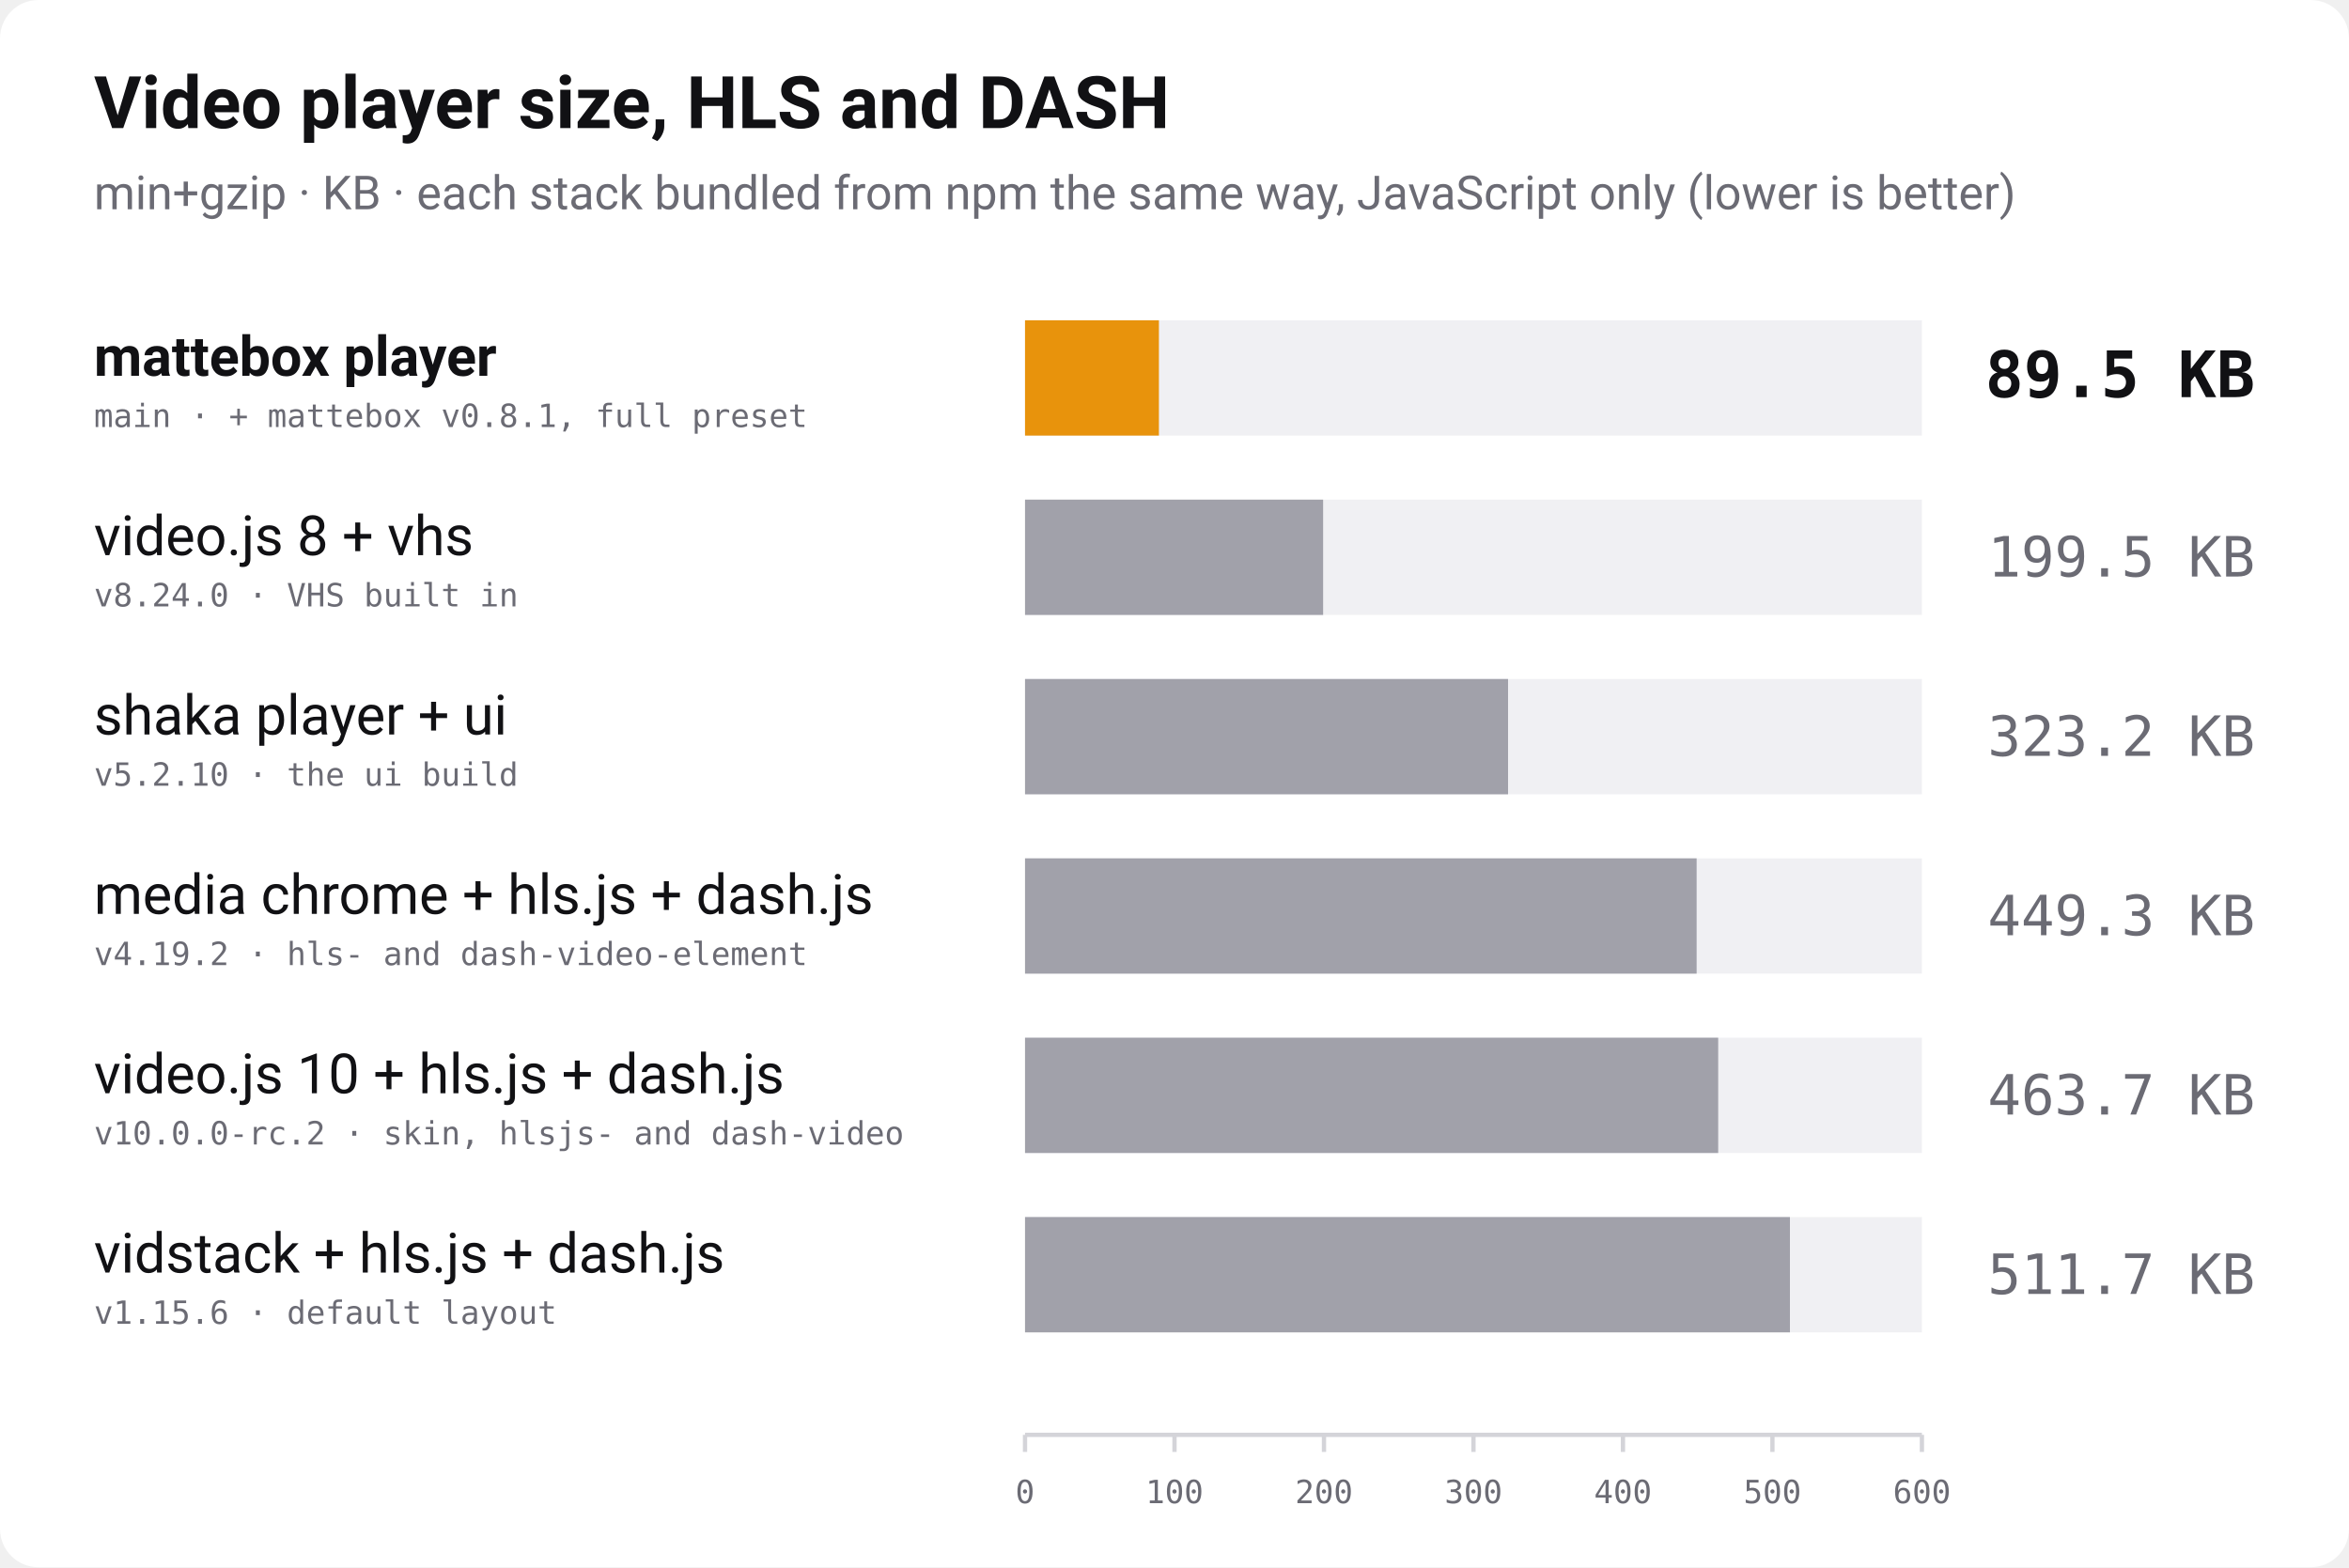
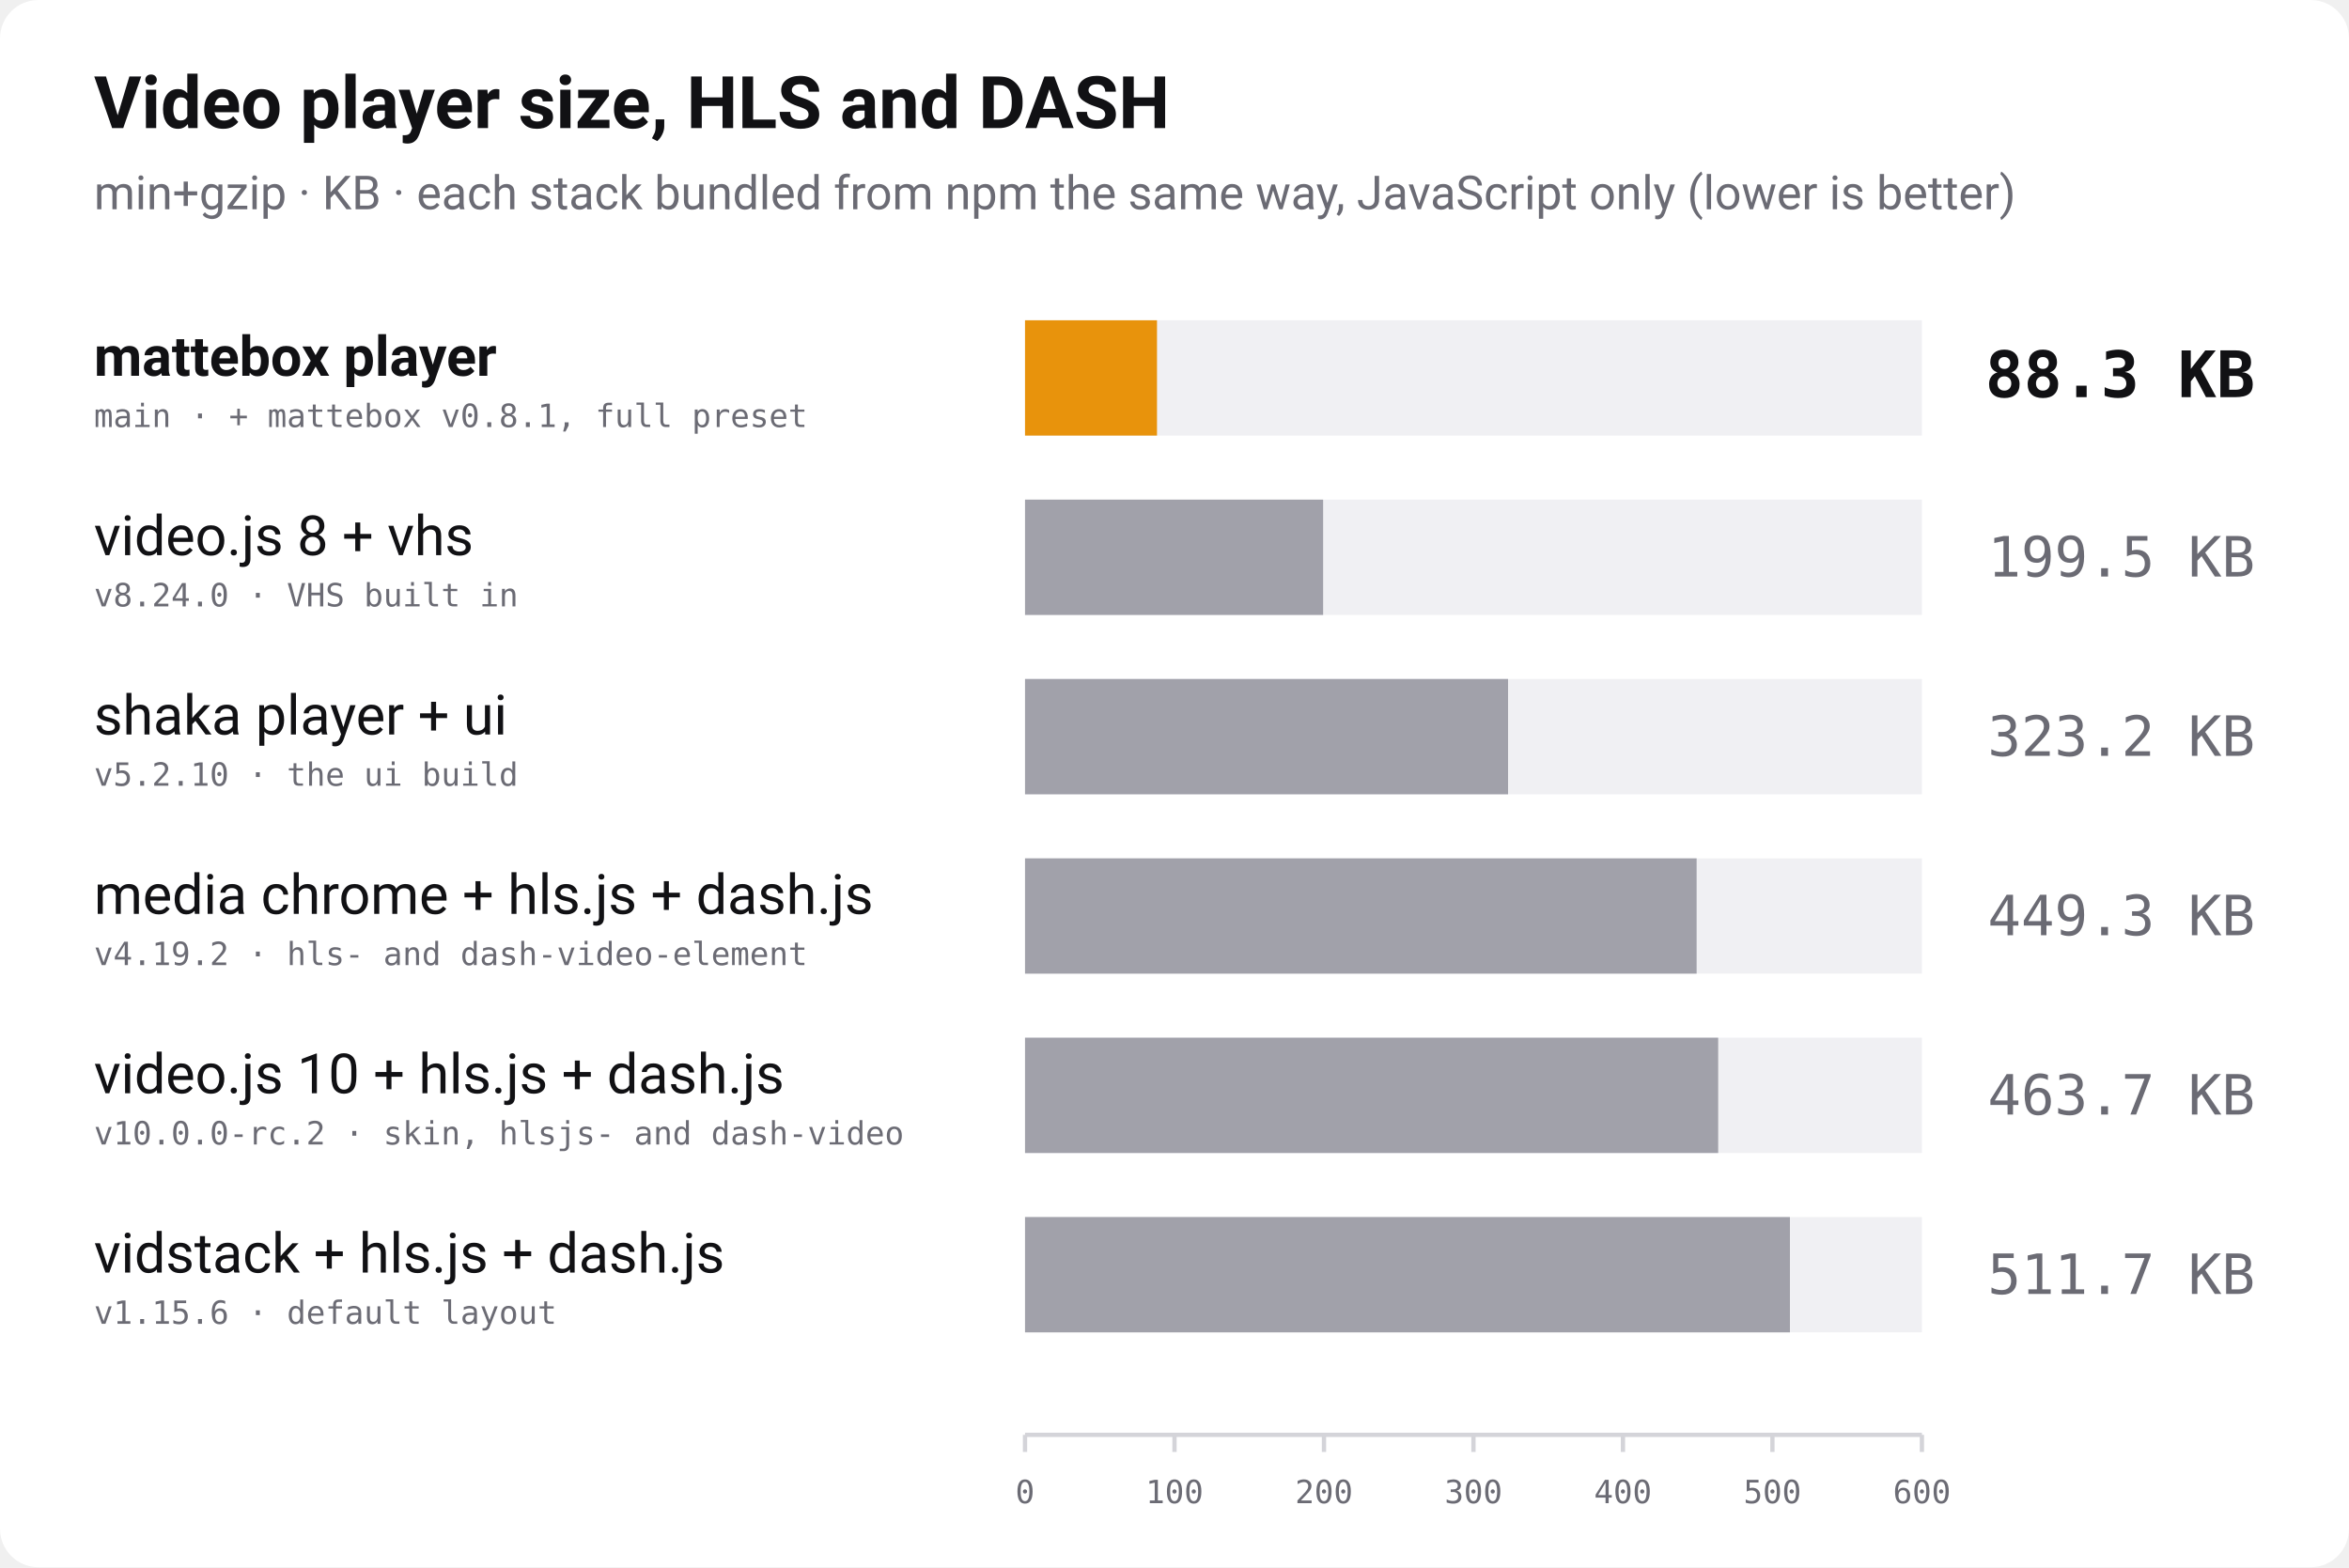
<svg xmlns="http://www.w3.org/2000/svg" width="1100" height="734" viewBox="0 0 1100 734" role="img" aria-label="Bundle size of video players with HLS and DASH playback, min+gzip, lower is better">
  <rect width="1100" height="734" rx="18" fill="#ffffff" />
  <text x="44" y="60" font-family="-apple-system, 'Segoe UI', Roboto, Helvetica, Arial, sans-serif" font-size="34" font-weight="700" fill="#111114">Video player size, HLS and DASH</text>
  <text x="44" y="98" font-family="-apple-system, 'Segoe UI', Roboto, Helvetica, Arial, sans-serif" font-size="22" fill="#6b6b74">min+gzip · KB · each stack bundled from npm the same way, JavaScript only (lower is better)</text>
  <text x="44" y="176" font-family="-apple-system, 'Segoe UI', Roboto, Helvetica, Arial, sans-serif" font-size="26" font-weight="700" fill="#111114">mattebox player</text>
  <text x="44" y="200" font-family="ui-monospace, 'SF Mono', Menlo, Consolas, monospace" font-size="15" fill="#6b6b74">main · + mattebox v0.8.1, full preset</text>
  <rect x="480" y="150" width="420" height="54" fill="#f0f0f3" />
-   <rect x="480" y="150" width="62.7" height="54" fill="#e8930c" />
-   <text x="1056" y="186" text-anchor="end" font-family="ui-monospace, 'SF Mono', Menlo, Consolas, monospace" font-size="30" font-weight="700" fill="#111114">89.5 KB</text>
+   <rect x="480" y="150" width="61.8" height="54" fill="#e8930c" />
+   <text x="1056" y="186" text-anchor="end" font-family="ui-monospace, 'SF Mono', Menlo, Consolas, monospace" font-size="30" font-weight="700" fill="#111114">88.3 KB</text>
  <text x="44" y="260" font-family="-apple-system, 'Segoe UI', Roboto, Helvetica, Arial, sans-serif" font-size="26" font-weight="400" fill="#111114">video.js 8 + vhs</text>
  <text x="44" y="284" font-family="ui-monospace, 'SF Mono', Menlo, Consolas, monospace" font-size="15" fill="#6b6b74">v8.24.0 · VHS built in</text>
  <rect x="480" y="234" width="420" height="54" fill="#f0f0f3" />
  <rect x="480" y="234" width="139.6" height="54" fill="#a1a1aa" />
  <text x="1056" y="270" text-anchor="end" font-family="ui-monospace, 'SF Mono', Menlo, Consolas, monospace" font-size="26" font-weight="400" fill="#6b6b74">199.5 KB</text>
  <text x="44" y="344" font-family="-apple-system, 'Segoe UI', Roboto, Helvetica, Arial, sans-serif" font-size="26" font-weight="400" fill="#111114">shaka player + ui</text>
  <text x="44" y="368" font-family="ui-monospace, 'SF Mono', Menlo, Consolas, monospace" font-size="15" fill="#6b6b74">v5.2.10 · the ui build</text>
  <rect x="480" y="318" width="420" height="54" fill="#f0f0f3" />
  <rect x="480" y="318" width="226.2" height="54" fill="#a1a1aa" />
  <text x="1056" y="354" text-anchor="end" font-family="ui-monospace, 'SF Mono', Menlo, Consolas, monospace" font-size="26" font-weight="400" fill="#6b6b74">323.2 KB</text>
  <text x="44" y="428" font-family="-apple-system, 'Segoe UI', Roboto, Helvetica, Arial, sans-serif" font-size="26" font-weight="400" fill="#111114">media chrome + hls.js + dash.js</text>
  <text x="44" y="452" font-family="ui-monospace, 'SF Mono', Menlo, Consolas, monospace" font-size="15" fill="#6b6b74">v4.19.2 · hls- and dash-video-element</text>
  <rect x="480" y="402" width="420" height="54" fill="#f0f0f3" />
  <rect x="480" y="402" width="314.5" height="54" fill="#a1a1aa" />
  <text x="1056" y="438" text-anchor="end" font-family="ui-monospace, 'SF Mono', Menlo, Consolas, monospace" font-size="26" font-weight="400" fill="#6b6b74">449.3 KB</text>
  <text x="44" y="512" font-family="-apple-system, 'Segoe UI', Roboto, Helvetica, Arial, sans-serif" font-size="26" font-weight="400" fill="#111114">video.js 10 + hls.js + dash.js</text>
  <text x="44" y="536" font-family="ui-monospace, 'SF Mono', Menlo, Consolas, monospace" font-size="15" fill="#6b6b74">v10.0.0-rc.2 · skin, hlsjs- and dash-video</text>
  <rect x="480" y="486" width="420" height="54" fill="#f0f0f3" />
  <rect x="480" y="486" width="324.6" height="54" fill="#a1a1aa" />
  <text x="1056" y="522" text-anchor="end" font-family="ui-monospace, 'SF Mono', Menlo, Consolas, monospace" font-size="26" font-weight="400" fill="#6b6b74">463.7 KB</text>
  <text x="44" y="596" font-family="-apple-system, 'Segoe UI', Roboto, Helvetica, Arial, sans-serif" font-size="26" font-weight="400" fill="#111114">vidstack + hls.js + dash.js</text>
  <text x="44" y="620" font-family="ui-monospace, 'SF Mono', Menlo, Consolas, monospace" font-size="15" fill="#6b6b74">v1.15.6 · default layout</text>
  <rect x="480" y="570" width="420" height="54" fill="#f0f0f3" />
  <rect x="480" y="570" width="358.2" height="54" fill="#a1a1aa" />
  <text x="1056" y="606" text-anchor="end" font-family="ui-monospace, 'SF Mono', Menlo, Consolas, monospace" font-size="26" font-weight="400" fill="#6b6b74">511.7 KB</text>
  <line x1="480" y1="672" x2="900" y2="672" stroke="#d4d4d9" stroke-width="2" />
  <line x1="480.0" y1="672" x2="480.0" y2="680" stroke="#d4d4d9" stroke-width="2" />
  <text x="480.0" y="704" text-anchor="middle" font-family="ui-monospace, 'SF Mono', Menlo, Consolas, monospace" font-size="15" fill="#6b6b74">0</text>
  <line x1="550.0" y1="672" x2="550.0" y2="680" stroke="#d4d4d9" stroke-width="2" />
  <text x="550.0" y="704" text-anchor="middle" font-family="ui-monospace, 'SF Mono', Menlo, Consolas, monospace" font-size="15" fill="#6b6b74">100</text>
  <line x1="620.0" y1="672" x2="620.0" y2="680" stroke="#d4d4d9" stroke-width="2" />
  <text x="620.0" y="704" text-anchor="middle" font-family="ui-monospace, 'SF Mono', Menlo, Consolas, monospace" font-size="15" fill="#6b6b74">200</text>
  <line x1="690.0" y1="672" x2="690.0" y2="680" stroke="#d4d4d9" stroke-width="2" />
  <text x="690.0" y="704" text-anchor="middle" font-family="ui-monospace, 'SF Mono', Menlo, Consolas, monospace" font-size="15" fill="#6b6b74">300</text>
  <line x1="760.0" y1="672" x2="760.0" y2="680" stroke="#d4d4d9" stroke-width="2" />
  <text x="760.0" y="704" text-anchor="middle" font-family="ui-monospace, 'SF Mono', Menlo, Consolas, monospace" font-size="15" fill="#6b6b74">400</text>
  <line x1="830.0" y1="672" x2="830.0" y2="680" stroke="#d4d4d9" stroke-width="2" />
  <text x="830.0" y="704" text-anchor="middle" font-family="ui-monospace, 'SF Mono', Menlo, Consolas, monospace" font-size="15" fill="#6b6b74">500</text>
  <line x1="900.0" y1="672" x2="900.0" y2="680" stroke="#d4d4d9" stroke-width="2" />
  <text x="900.0" y="704" text-anchor="middle" font-family="ui-monospace, 'SF Mono', Menlo, Consolas, monospace" font-size="15" fill="#6b6b74">600</text>
</svg>
